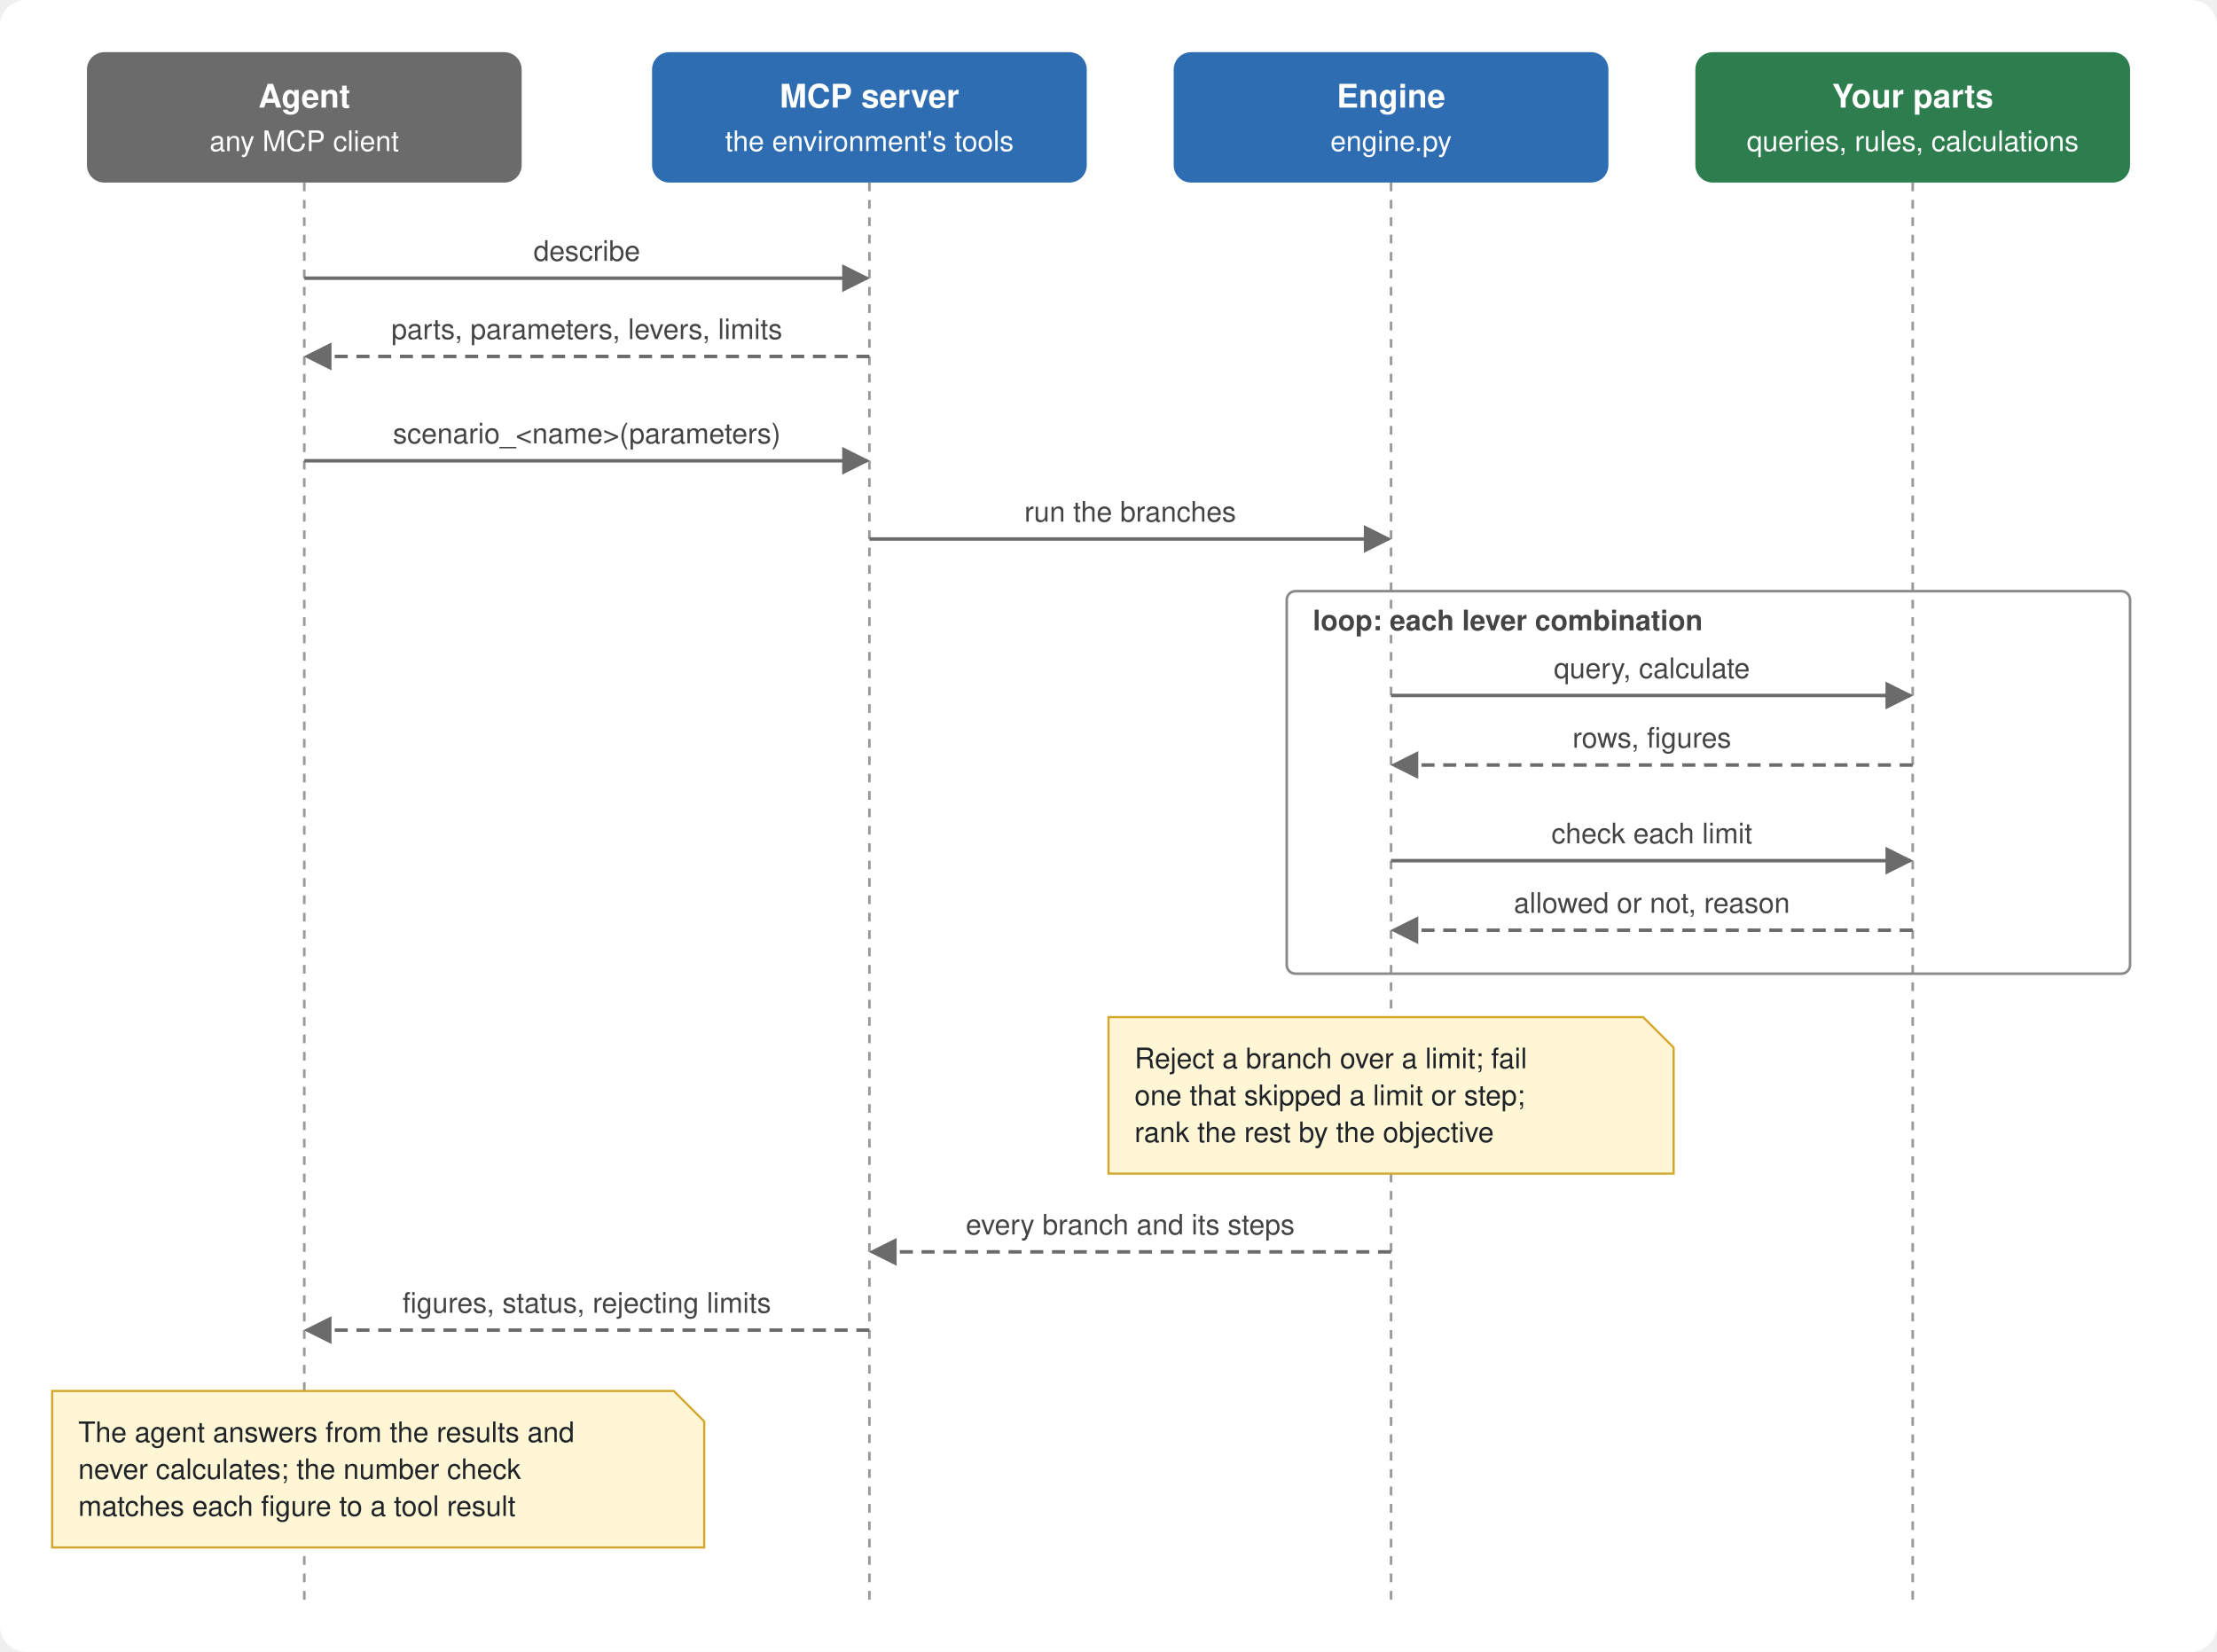
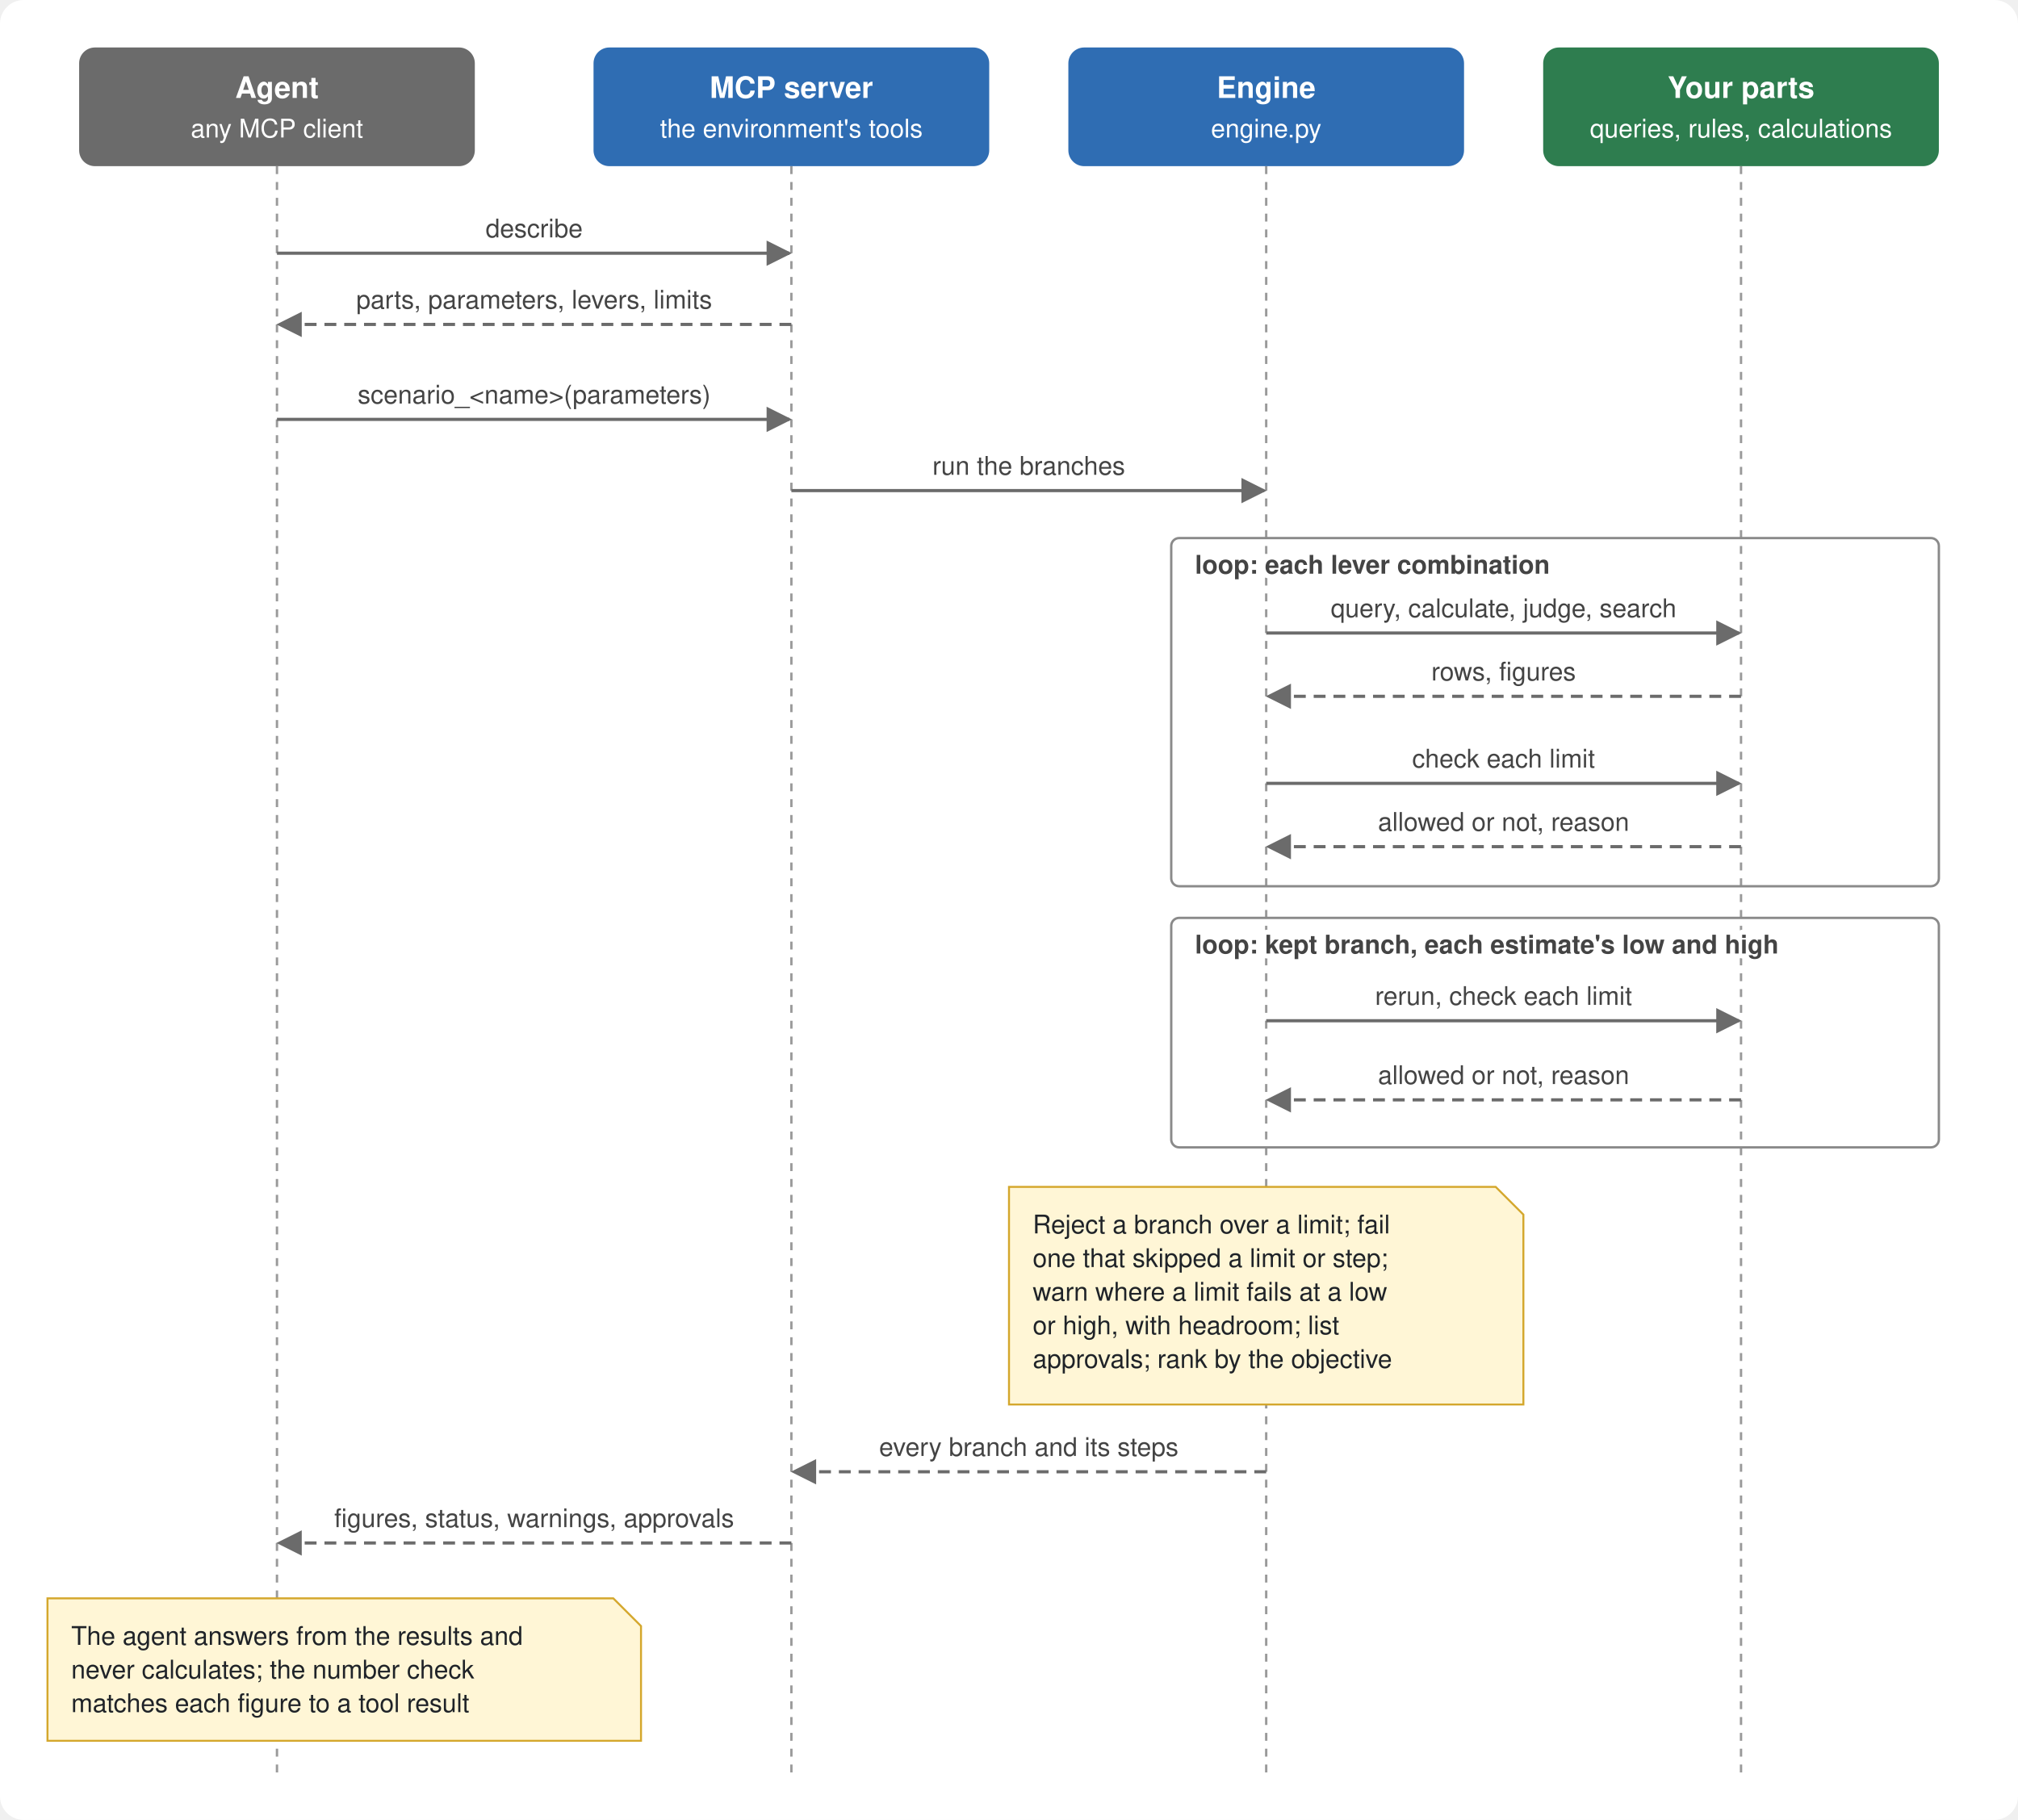
- <svg xmlns="http://www.w3.org/2000/svg" viewBox="0 0 1020 760" width="1020" height="760" font-family="-apple-system, 'Segoe UI', Helvetica, Arial, sans-serif">
+ <svg xmlns="http://www.w3.org/2000/svg" viewBox="0 0 1020 920" width="1020" height="920" font-family="-apple-system, 'Segoe UI', Helvetica, Arial, sans-serif">
  <style>
    .bg { fill: #ffffff; }
    .agent { fill: #6b6b6b; }
    .clm { fill: #2f6db3; }
    .yours { fill: #2e7d4f; }
    .reject { fill: #8a3b3b; }
    .conflict { fill: #8f5410; }
    .name { fill: #ffffff; font-size: 15px; font-weight: 600; }
    .sub { fill: #ffffff; font-size: 13px; }
    .note { fill: #fff6d6; stroke: #d4a72c; }
    .ntext { fill: #1f2328; font-size: 13px; }
    .line { stroke: #6b6b6b; stroke-width: 1.6; fill: none; }
    .dash { stroke-dasharray: 6 4; }
    .life { stroke: #9a9a9a; stroke-width: 1.2; stroke-dasharray: 4 4; fill: none; }
    .frame { stroke: #8a8a8a; stroke-width: 1.2; fill: none; }
    .head, .dot { fill: #6b6b6b; }
    .label { fill: #444444; font-size: 13px; paint-order: stroke; stroke: #ffffff; stroke-width: 5px; stroke-linejoin: round; }
    .strong { font-weight: 600; }
    @media (prefers-color-scheme: dark) {
      .bg { fill: #0d1117; }
      .note { fill: #2e2408; stroke: #9e6a03; }
      .ntext { fill: #e6edf3; }
      .line { stroke: #9198a1; }
      .life, .frame { stroke: #6e7681; }
      .head, .dot { fill: #9198a1; }
      .label { fill: #c9d1d9; stroke: #0d1117; }
    }
  </style>
  <defs>
    <marker id="arrow" viewBox="0 0 10 10" refX="9" refY="5" markerWidth="8" markerHeight="8" orient="auto">
      <path class="head" d="M0,0 L10,5 L0,10 z" />
    </marker>
  </defs>
-   <rect class="bg" width="1020" height="760" rx="12" />
-   <path class="life" d="M140,84 L140,736" />
-   <path class="life" d="M400,84 L400,736" />
-   <path class="life" d="M640,84 L640,736" />
-   <path class="life" d="M880,84 L880,736" />
+   <rect class="bg" width="1020" height="920" rx="12" />
+   <path class="life" d="M140,84 L140,896" />
+   <path class="life" d="M400,84 L400,896" />
+   <path class="life" d="M640,84 L640,896" />
+   <path class="life" d="M880,84 L880,896" />
  <rect class="agent" x="40" y="24" width="200" height="60" rx="8" />
  <text class="name" x="140" y="49.5" text-anchor="middle">Agent</text>
  <text class="sub" x="140" y="69.5" text-anchor="middle">any MCP client</text>
  <rect class="clm" x="300" y="24" width="200" height="60" rx="8" />
  <text class="name" x="400" y="49.5" text-anchor="middle">MCP server</text>
  <text class="sub" x="400" y="69.5" text-anchor="middle">the environment's tools</text>
  <rect class="clm" x="540" y="24" width="200" height="60" rx="8" />
  <text class="name" x="640" y="49.5" text-anchor="middle">Engine</text>
  <text class="sub" x="640" y="69.5" text-anchor="middle">engine.py</text>
  <rect class="yours" x="780" y="24" width="200" height="60" rx="8" />
  <text class="name" x="880" y="49.5" text-anchor="middle">Your parts</text>
  <text class="sub" x="880" y="69.5" text-anchor="middle">queries, rules, calculations</text>
  <path class="line" d="M140,128 L399,128" marker-end="url(#arrow)" />
  <text class="label" x="270" y="120" text-anchor="middle">describe</text>
  <path class="line dash" d="M400,164 L141,164" marker-end="url(#arrow)" />
  <text class="label" x="270" y="156" text-anchor="middle">parts, parameters, levers, limits</text>
  <path class="line" d="M140,212 L399,212" marker-end="url(#arrow)" />
  <text class="label" x="270" y="204" text-anchor="middle">scenario_&lt;name&gt;(parameters)</text>
  <path class="line" d="M400,248 L639,248" marker-end="url(#arrow)" />
  <text class="label" x="520" y="240" text-anchor="middle">run the branches</text>
  <rect class="frame" x="592" y="272" width="388" height="176" rx="4" />
  <text class="label strong" x="604" y="290" text-anchor="start">loop: each lever combination</text>
  <path class="line" d="M640,320 L879,320" marker-end="url(#arrow)" />
-   <text class="label" x="760" y="312" text-anchor="middle">query, calculate</text>
+   <text class="label" x="760" y="312" text-anchor="middle">query, calculate, judge, search</text>
  <path class="line dash" d="M880,352 L641,352" marker-end="url(#arrow)" />
  <text class="label" x="760" y="344" text-anchor="middle">rows, figures</text>
  <path class="line" d="M640,396 L879,396" marker-end="url(#arrow)" />
  <text class="label" x="760" y="388" text-anchor="middle">check each limit</text>
  <path class="line dash" d="M880,428 L641,428" marker-end="url(#arrow)" />
  <text class="label" x="760" y="420" text-anchor="middle">allowed or not, reason</text>
-   <path class="note" d="M510,468 L756,468 L770,482 L770,540 L510,540 Z" />
-   <text class="ntext" x="522" y="491.5">Reject a branch over a limit; fail</text>
-   <text class="ntext" x="522" y="508.5">one that skipped a limit or step;</text>
-   <text class="ntext" x="522" y="525.5">rank the rest by the objective</text>
-   <path class="line dash" d="M640,576 L401,576" marker-end="url(#arrow)" />
-   <text class="label" x="520" y="568" text-anchor="middle">every branch and its steps</text>
-   <path class="line dash" d="M400,612 L141,612" marker-end="url(#arrow)" />
-   <text class="label" x="270" y="604" text-anchor="middle">figures, status, rejecting limits</text>
-   <path class="note" d="M24,640 L310,640 L324,654 L324,712 L24,712 Z" />
-   <text class="ntext" x="36" y="663.5">The agent answers from the results and</text>
-   <text class="ntext" x="36" y="680.5">never calculates; the number check</text>
-   <text class="ntext" x="36" y="697.5">matches each figure to a tool result</text>
+   <rect class="frame" x="592" y="464" width="388" height="116" rx="4" />
+   <text class="label strong" x="604" y="482" text-anchor="start">loop: kept branch, each estimate's low and high</text>
+   <path class="line" d="M640,516 L879,516" marker-end="url(#arrow)" />
+   <text class="label" x="760" y="508" text-anchor="middle">rerun, check each limit</text>
+   <path class="line dash" d="M880,556 L641,556" marker-end="url(#arrow)" />
+   <text class="label" x="760" y="548" text-anchor="middle">allowed or not, reason</text>
+   <path class="note" d="M510,600 L756,600 L770,614 L770,710 L510,710 Z" />
+   <text class="ntext" x="522" y="623.5">Reject a branch over a limit; fail</text>
+   <text class="ntext" x="522" y="640.5">one that skipped a limit or step;</text>
+   <text class="ntext" x="522" y="657.5">warn where a limit fails at a low</text>
+   <text class="ntext" x="522" y="674.5">or high, with headroom; list</text>
+   <text class="ntext" x="522" y="691.5">approvals; rank by the objective</text>
+   <path class="line dash" d="M640,744 L401,744" marker-end="url(#arrow)" />
+   <text class="label" x="520" y="736" text-anchor="middle">every branch and its steps</text>
+   <path class="line dash" d="M400,780 L141,780" marker-end="url(#arrow)" />
+   <text class="label" x="270" y="772" text-anchor="middle">figures, status, warnings, approvals</text>
+   <path class="note" d="M24,808 L310,808 L324,822 L324,880 L24,880 Z" />
+   <text class="ntext" x="36" y="831.5">The agent answers from the results and</text>
+   <text class="ntext" x="36" y="848.5">never calculates; the number check</text>
+   <text class="ntext" x="36" y="865.5">matches each figure to a tool result</text>
</svg>
